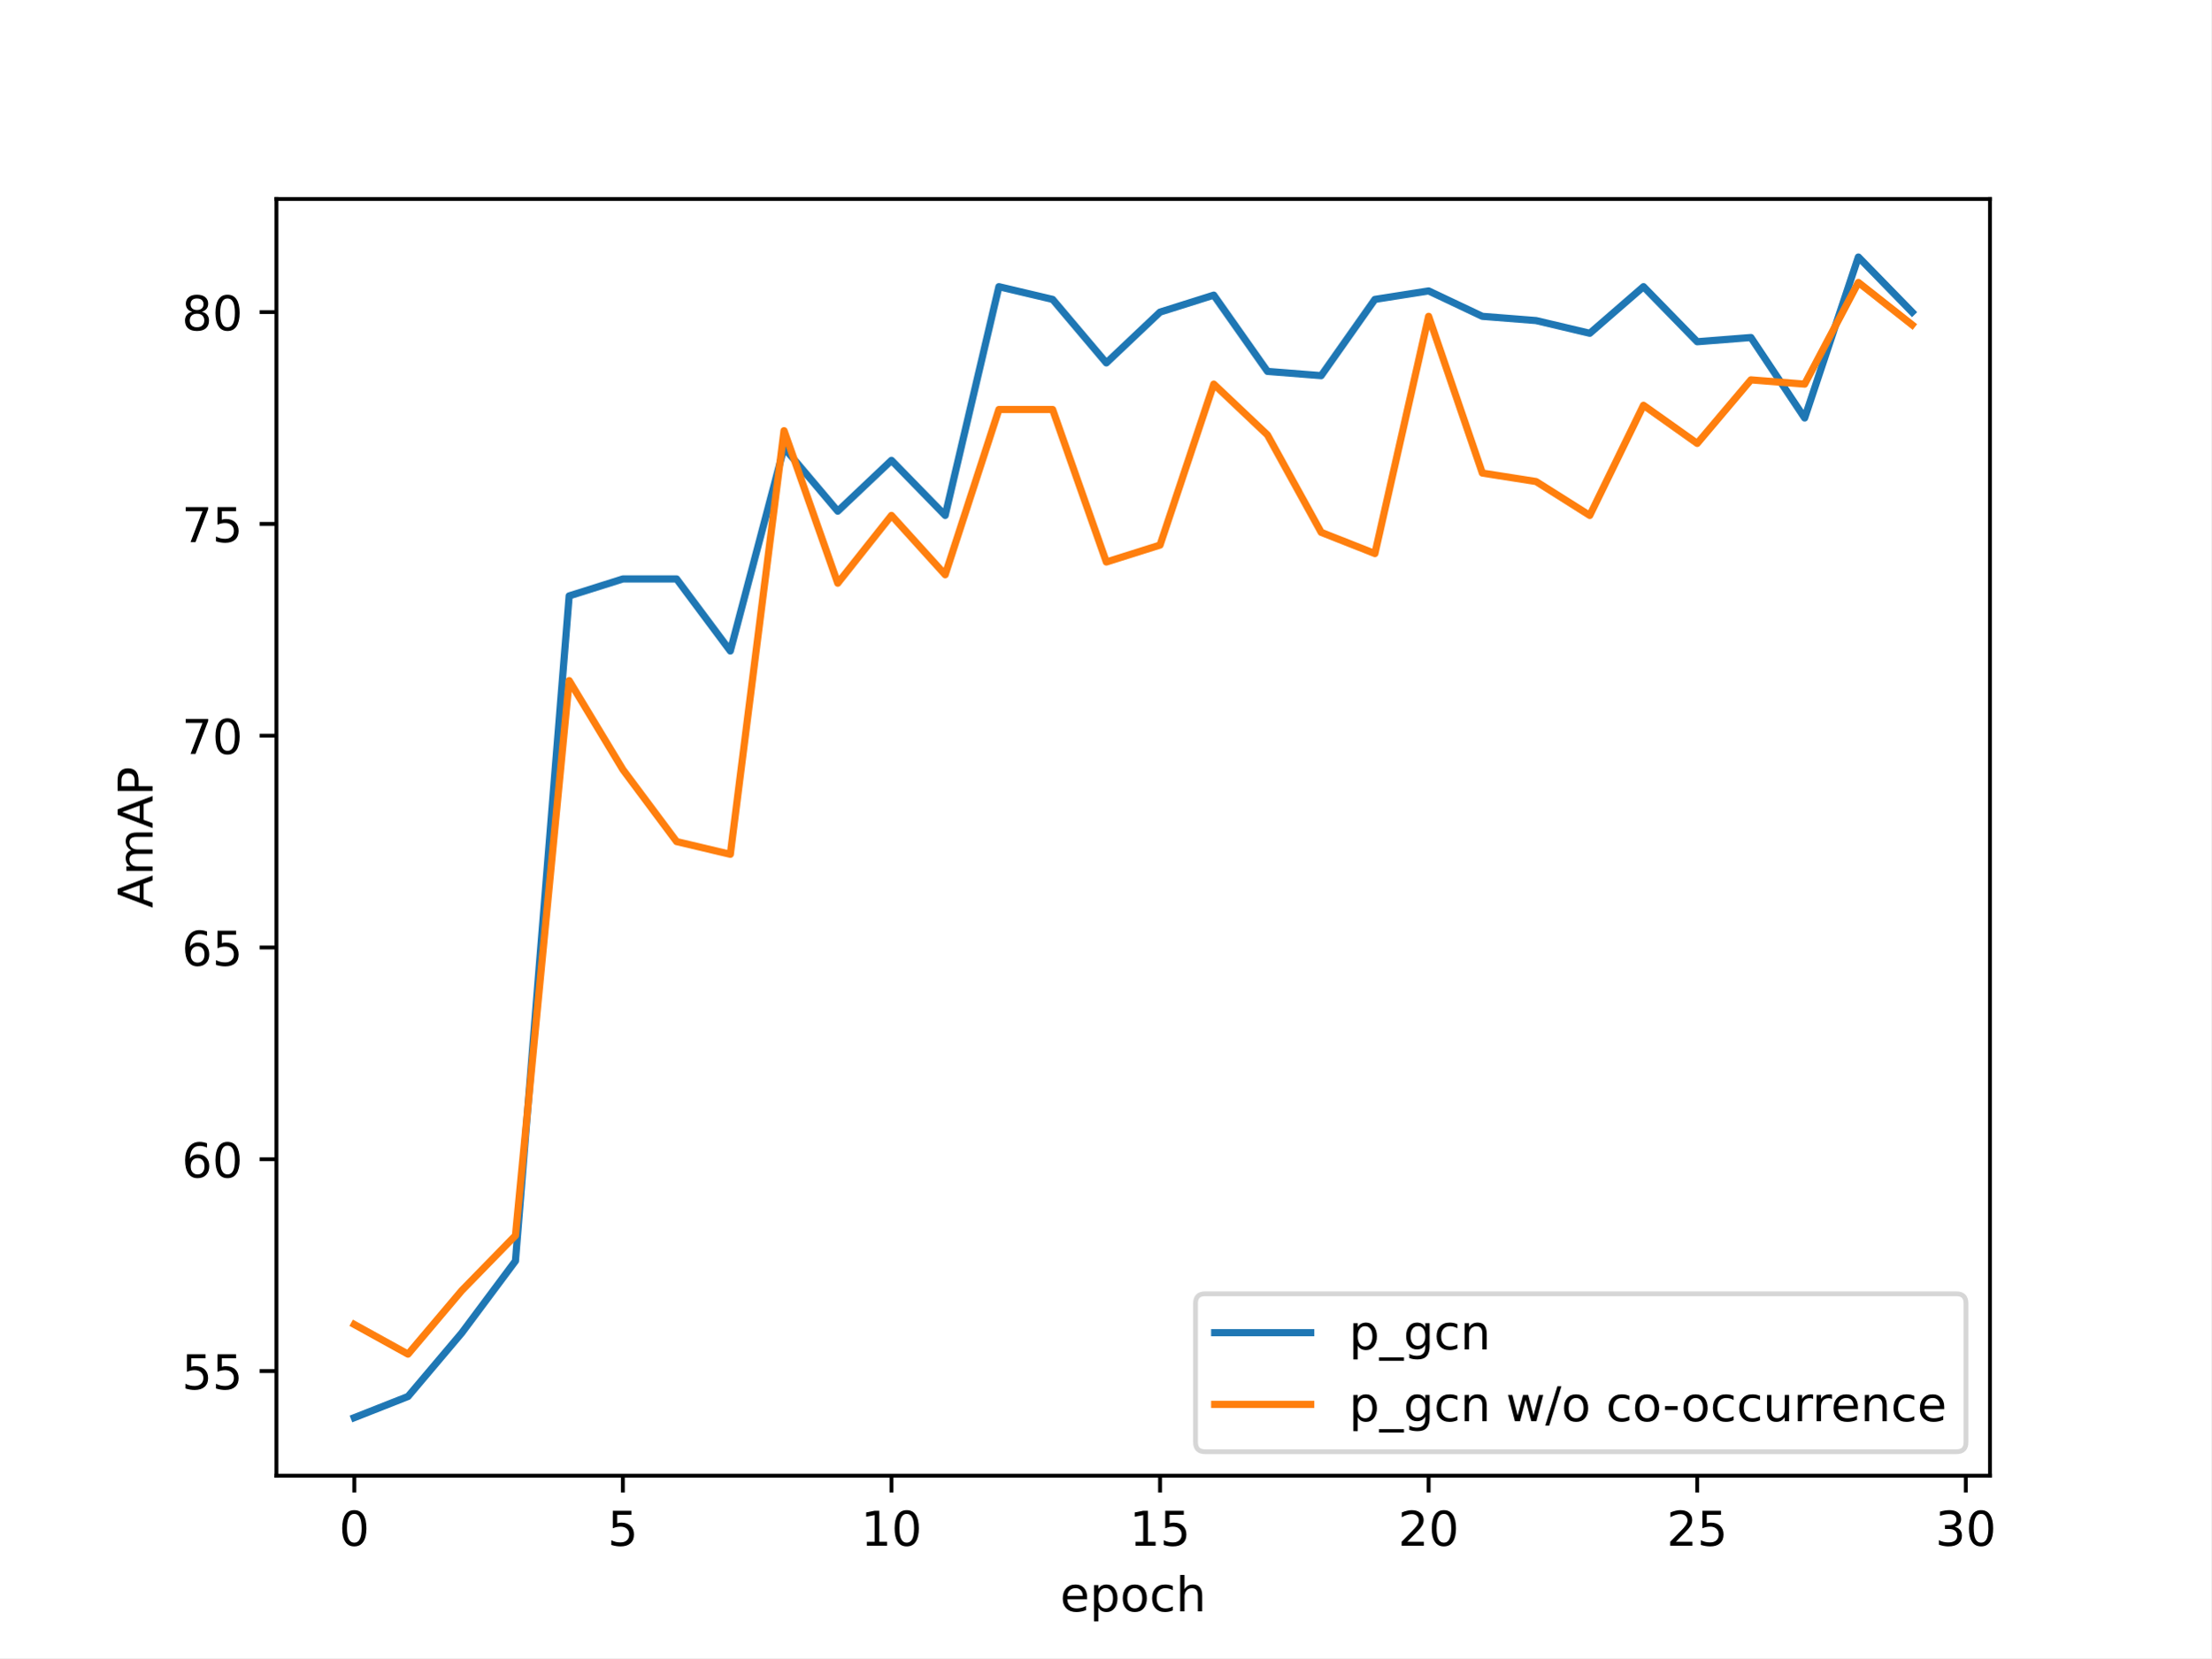
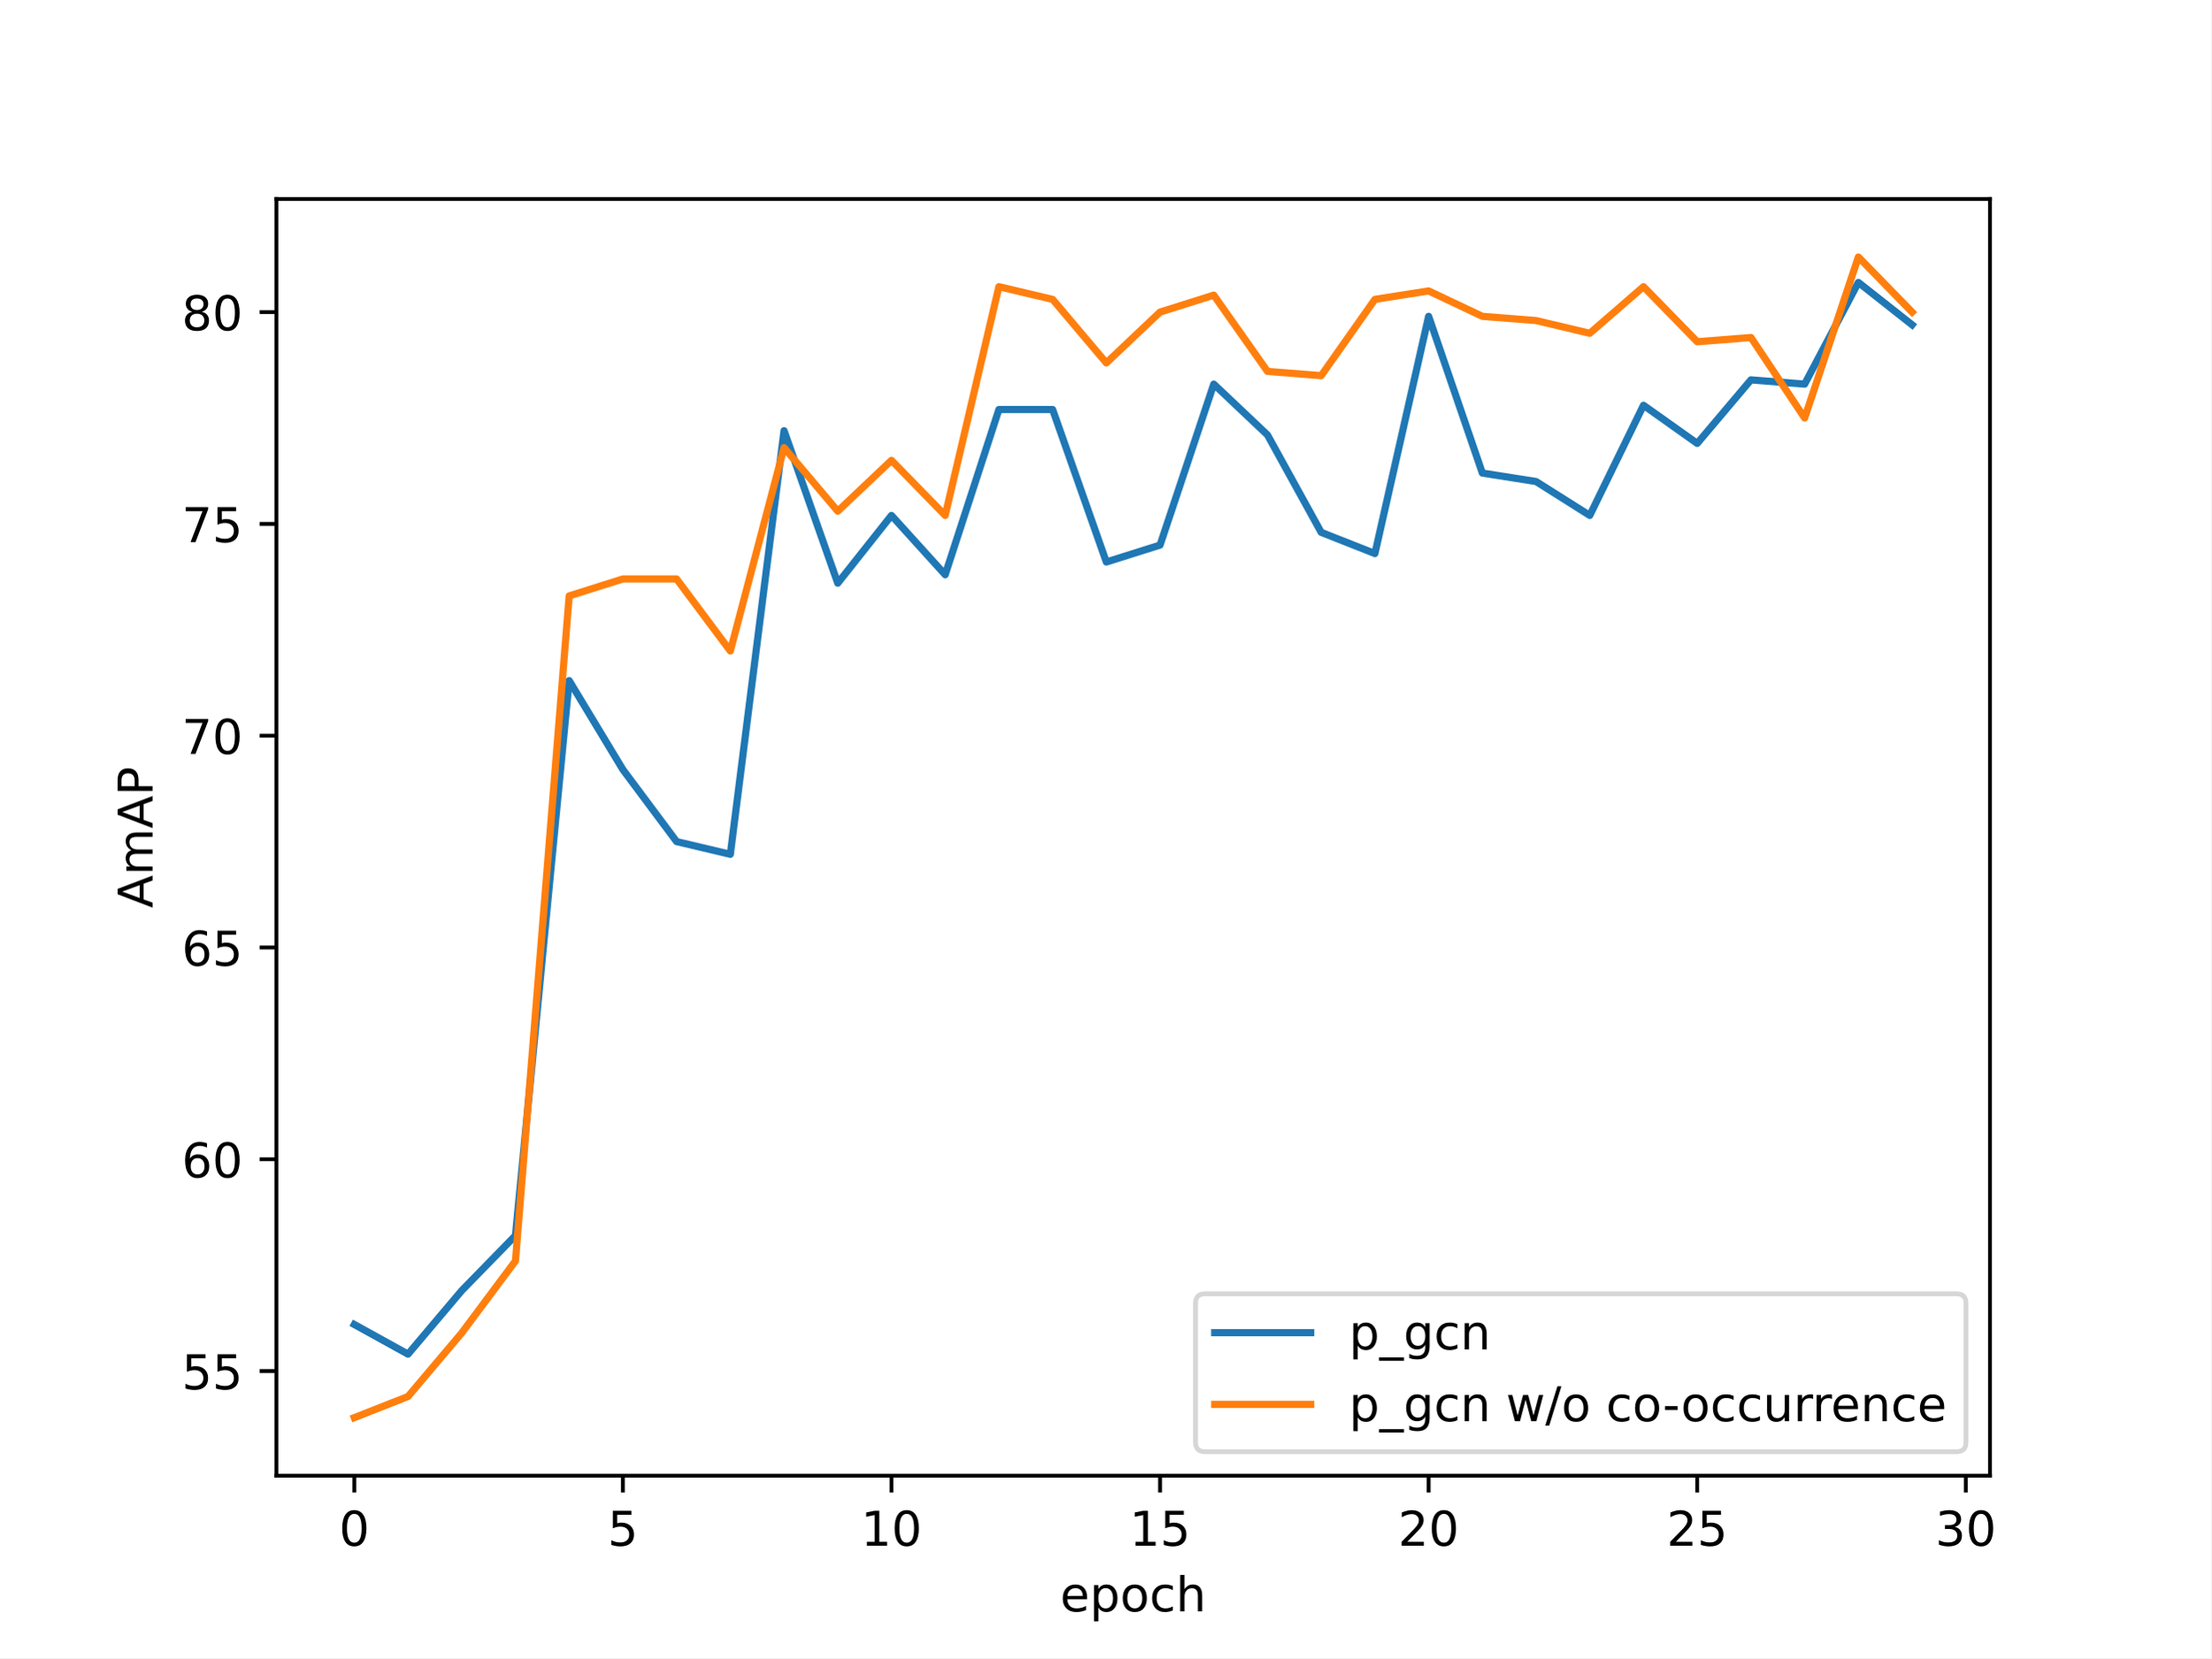
<svg xmlns="http://www.w3.org/2000/svg" xmlns:xlink="http://www.w3.org/1999/xlink" width="460.8pt" height="345.6pt" viewBox="0 0 460.8 345.6" version="1.1">
  <defs>
    <style type="text/css">*{stroke-linejoin: round; stroke-linecap: butt}</style>
  </defs>
  <g id="figure_1">
    <g id="patch_1">
      <path d="M 0 345.6  L 460.8 345.6  L 460.8 0  L 0 0  z " style="fill: #ffffff" />
    </g>
    <g id="axes_1">
      <g id="patch_2">
        <path d="M 57.6 307.584  L 414.72 307.584  L 414.72 41.472  L 57.6 41.472  z " style="fill: #ffffff" />
      </g>
      <g id="matplotlib.axis_1">
        <g id="xtick_1">
          <g id="line2d_1">
            <defs>
-               <path id="m34b24f8cc3" d="M 0 0  L 0 3.5  " style="stroke: #000000; stroke-width: 0.8" />
-             </defs>
-             <g>
-               <use xlink:href="#m34b24f8cc3" x="73.833" y="307.584" style="stroke: #000000; stroke-width: 0.8" />
+               <path id="mb029e22342" d="M 0 0  L 0 3.5  " style="stroke: #000000; stroke-width: 0.8" />
+             </defs>
+             <g>
+               <use xlink:href="#mb029e22342" x="73.833" y="307.584" style="stroke: #000000; stroke-width: 0.8" />
            </g>
          </g>
          <g id="text_1">
            <g transform="translate(70.65148 322.1824) scale(0.1 -0.1)">
              <defs>
                <path id="DejaVuSans-30" d="M 2034 4250  Q 1547 4250 1301 3770  Q 1056 3291 1056 2328  Q 1056 1369 1301 889  Q 1547 409 2034 409  Q 2525 409 2770 889  Q 3016 1369 3016 2328  Q 3016 3291 2770 3770  Q 2525 4250 2034 4250  z M 2034 4750  Q 2819 4750 3233 4129  Q 3647 3509 3647 2328  Q 3647 1150 3233 529  Q 2819 -91 2034 -91  Q 1250 -91 836 529  Q 422 1150 422 2328  Q 422 3509 836 4129  Q 1250 4750 2034 4750  z " transform="scale(0.015625)" />
              </defs>
              <use xlink:href="#DejaVuSans-30" />
            </g>
          </g>
        </g>
        <g id="xtick_2">
          <g id="line2d_2">
            <g>
-               <use xlink:href="#m34b24f8cc3" x="129.808" y="307.584" style="stroke: #000000; stroke-width: 0.8" />
+               <use xlink:href="#mb029e22342" x="129.808" y="307.584" style="stroke: #000000; stroke-width: 0.8" />
            </g>
          </g>
          <g id="text_2">
            <g transform="translate(126.6264 322.1824) scale(0.1 -0.1)">
              <defs>
                <path id="DejaVuSans-35" d="M 691 4666  L 3169 4666  L 3169 4134  L 1269 4134  L 1269 2991  Q 1406 3038 1543 3061  Q 1681 3084 1819 3084  Q 2600 3084 3056 2656  Q 3513 2228 3513 1497  Q 3513 744 3044 326  Q 2575 -91 1722 -91  Q 1428 -91 1123 -41  Q 819 9 494 109  L 494 744  Q 775 591 1075 516  Q 1375 441 1709 441  Q 2250 441 2565 725  Q 2881 1009 2881 1497  Q 2881 1984 2565 2268  Q 2250 2553 1709 2553  Q 1456 2553 1204 2497  Q 953 2441 691 2322  L 691 4666  z " transform="scale(0.015625)" />
              </defs>
              <use xlink:href="#DejaVuSans-35" />
            </g>
          </g>
        </g>
        <g id="xtick_3">
          <g id="line2d_3">
            <g>
-               <use xlink:href="#m34b24f8cc3" x="185.783" y="307.584" style="stroke: #000000; stroke-width: 0.8" />
+               <use xlink:href="#mb029e22342" x="185.783" y="307.584" style="stroke: #000000; stroke-width: 0.8" />
            </g>
          </g>
          <g id="text_3">
            <g transform="translate(179.4201 322.1824) scale(0.1 -0.1)">
              <defs>
                <path id="DejaVuSans-31" d="M 794 531  L 1825 531  L 1825 4091  L 703 3866  L 703 4441  L 1819 4666  L 2450 4666  L 2450 531  L 3481 531  L 3481 0  L 794 0  L 794 531  z " transform="scale(0.015625)" />
              </defs>
              <use xlink:href="#DejaVuSans-31" />
              <use xlink:href="#DejaVuSans-30" x="63.623" />
            </g>
          </g>
        </g>
        <g id="xtick_4">
          <g id="line2d_4">
            <g>
-               <use xlink:href="#m34b24f8cc3" x="241.757" y="307.584" style="stroke: #000000; stroke-width: 0.8" />
+               <use xlink:href="#mb029e22342" x="241.757" y="307.584" style="stroke: #000000; stroke-width: 0.8" />
            </g>
          </g>
          <g id="text_4">
            <g transform="translate(235.395 322.1824) scale(0.1 -0.1)">
              <use xlink:href="#DejaVuSans-31" />
              <use xlink:href="#DejaVuSans-35" x="63.623" />
            </g>
          </g>
        </g>
        <g id="xtick_5">
          <g id="line2d_5">
            <g>
-               <use xlink:href="#m34b24f8cc3" x="297.732" y="307.584" style="stroke: #000000; stroke-width: 0.8" />
+               <use xlink:href="#mb029e22342" x="297.732" y="307.584" style="stroke: #000000; stroke-width: 0.8" />
            </g>
          </g>
          <g id="text_5">
            <g transform="translate(291.3699 322.1824) scale(0.1 -0.1)">
              <defs>
                <path id="DejaVuSans-32" d="M 1228 531  L 3431 531  L 3431 0  L 469 0  L 469 531  Q 828 903 1448 1529  Q 2069 2156 2228 2338  Q 2531 2678 2651 2914  Q 2772 3150 2772 3378  Q 2772 3750 2511 3984  Q 2250 4219 1831 4219  Q 1534 4219 1204 4116  Q 875 4013 500 3803  L 500 4441  Q 881 4594 1212 4672  Q 1544 4750 1819 4750  Q 2544 4750 2975 4387  Q 3406 4025 3406 3419  Q 3406 3131 3298 2873  Q 3191 2616 2906 2266  Q 2828 2175 2409 1742  Q 1991 1309 1228 531  z " transform="scale(0.015625)" />
              </defs>
              <use xlink:href="#DejaVuSans-32" />
              <use xlink:href="#DejaVuSans-30" x="63.623" />
            </g>
          </g>
        </g>
        <g id="xtick_6">
          <g id="line2d_6">
            <g>
-               <use xlink:href="#m34b24f8cc3" x="353.707" y="307.584" style="stroke: #000000; stroke-width: 0.8" />
+               <use xlink:href="#mb029e22342" x="353.707" y="307.584" style="stroke: #000000; stroke-width: 0.8" />
            </g>
          </g>
          <g id="text_6">
            <g transform="translate(347.3448 322.1824) scale(0.1 -0.1)">
              <use xlink:href="#DejaVuSans-32" />
              <use xlink:href="#DejaVuSans-35" x="63.623" />
            </g>
          </g>
        </g>
        <g id="xtick_7">
          <g id="line2d_7">
            <g>
-               <use xlink:href="#m34b24f8cc3" x="409.682" y="307.584" style="stroke: #000000; stroke-width: 0.8" />
+               <use xlink:href="#mb029e22342" x="409.682" y="307.584" style="stroke: #000000; stroke-width: 0.8" />
            </g>
          </g>
          <g id="text_7">
            <g transform="translate(403.3198 322.1824) scale(0.1 -0.1)">
              <defs>
                <path id="DejaVuSans-33" d="M 2597 2516  Q 3050 2419 3304 2112  Q 3559 1806 3559 1356  Q 3559 666 3084 287  Q 2609 -91 1734 -91  Q 1441 -91 1130 -33  Q 819 25 488 141  L 488 750  Q 750 597 1062 519  Q 1375 441 1716 441  Q 2309 441 2620 675  Q 2931 909 2931 1356  Q 2931 1769 2642 2001  Q 2353 2234 1838 2234  L 1294 2234  L 1294 2753  L 1863 2753  Q 2328 2753 2575 2939  Q 2822 3125 2822 3475  Q 2822 3834 2567 4026  Q 2313 4219 1838 4219  Q 1578 4219 1281 4162  Q 984 4106 628 3988  L 628 4550  Q 988 4650 1302 4700  Q 1616 4750 1894 4750  Q 2613 4750 3031 4423  Q 3450 4097 3450 3541  Q 3450 3153 3228 2886  Q 3006 2619 2597 2516  z " transform="scale(0.015625)" />
              </defs>
              <use xlink:href="#DejaVuSans-33" />
              <use xlink:href="#DejaVuSans-30" x="63.623" />
            </g>
          </g>
        </g>
        <g id="text_8">
          <g transform="translate(220.9319 335.8606) scale(0.1 -0.1)">
            <defs>
              <path id="DejaVuSans-65" d="M 3597 1894  L 3597 1613  L 953 1613  Q 991 1019 1311 708  Q 1631 397 2203 397  Q 2534 397 2845 478  Q 3156 559 3463 722  L 3463 178  Q 3153 47 2828 -22  Q 2503 -91 2169 -91  Q 1331 -91 842 396  Q 353 884 353 1716  Q 353 2575 817 3079  Q 1281 3584 2069 3584  Q 2775 3584 3186 3129  Q 3597 2675 3597 1894  z M 3022 2063  Q 3016 2534 2758 2815  Q 2500 3097 2075 3097  Q 1594 3097 1305 2825  Q 1016 2553 972 2059  L 3022 2063  z " transform="scale(0.015625)" />
              <path id="DejaVuSans-70" d="M 1159 525  L 1159 -1331  L 581 -1331  L 581 3500  L 1159 3500  L 1159 2969  Q 1341 3281 1617 3432  Q 1894 3584 2278 3584  Q 2916 3584 3314 3078  Q 3713 2572 3713 1747  Q 3713 922 3314 415  Q 2916 -91 2278 -91  Q 1894 -91 1617 61  Q 1341 213 1159 525  z M 3116 1747  Q 3116 2381 2855 2742  Q 2594 3103 2138 3103  Q 1681 3103 1420 2742  Q 1159 2381 1159 1747  Q 1159 1113 1420 752  Q 1681 391 2138 391  Q 2594 391 2855 752  Q 3116 1113 3116 1747  z " transform="scale(0.015625)" />
              <path id="DejaVuSans-6f" d="M 1959 3097  Q 1497 3097 1228 2736  Q 959 2375 959 1747  Q 959 1119 1226 758  Q 1494 397 1959 397  Q 2419 397 2687 759  Q 2956 1122 2956 1747  Q 2956 2369 2687 2733  Q 2419 3097 1959 3097  z M 1959 3584  Q 2709 3584 3137 3096  Q 3566 2609 3566 1747  Q 3566 888 3137 398  Q 2709 -91 1959 -91  Q 1206 -91 779 398  Q 353 888 353 1747  Q 353 2609 779 3096  Q 1206 3584 1959 3584  z " transform="scale(0.015625)" />
              <path id="DejaVuSans-63" d="M 3122 3366  L 3122 2828  Q 2878 2963 2633 3030  Q 2388 3097 2138 3097  Q 1578 3097 1268 2742  Q 959 2388 959 1747  Q 959 1106 1268 751  Q 1578 397 2138 397  Q 2388 397 2633 464  Q 2878 531 3122 666  L 3122 134  Q 2881 22 2623 -34  Q 2366 -91 2075 -91  Q 1284 -91 818 406  Q 353 903 353 1747  Q 353 2603 823 3093  Q 1294 3584 2113 3584  Q 2378 3584 2631 3529  Q 2884 3475 3122 3366  z " transform="scale(0.015625)" />
              <path id="DejaVuSans-68" d="M 3513 2113  L 3513 0  L 2938 0  L 2938 2094  Q 2938 2591 2744 2837  Q 2550 3084 2163 3084  Q 1697 3084 1428 2787  Q 1159 2491 1159 1978  L 1159 0  L 581 0  L 581 4863  L 1159 4863  L 1159 2956  Q 1366 3272 1645 3428  Q 1925 3584 2291 3584  Q 2894 3584 3203 3211  Q 3513 2838 3513 2113  z " transform="scale(0.015625)" />
            </defs>
            <use xlink:href="#DejaVuSans-65" />
            <use xlink:href="#DejaVuSans-70" x="61.523" />
            <use xlink:href="#DejaVuSans-6f" x="125" />
            <use xlink:href="#DejaVuSans-63" x="186.182" />
            <use xlink:href="#DejaVuSans-68" x="241.162" />
          </g>
        </g>
      </g>
      <g id="matplotlib.axis_2">
        <g id="ytick_1">
          <g id="line2d_8">
            <defs>
-               <path id="m955047043e" d="M 0 0  L -3.5 0  " style="stroke: #000000; stroke-width: 0.8" />
-             </defs>
-             <g>
-               <use xlink:href="#m955047043e" x="57.6" y="285.776" style="stroke: #000000; stroke-width: 0.8" />
+               <path id="m0103d6d8f3" d="M 0 0  L -3.5 0  " style="stroke: #000000; stroke-width: 0.8" />
+             </defs>
+             <g>
+               <use xlink:href="#m0103d6d8f3" x="57.6" y="285.776" style="stroke: #000000; stroke-width: 0.8" />
            </g>
          </g>
          <g id="text_9">
            <g transform="translate(37.875 289.5751) scale(0.1 -0.1)">
              <use xlink:href="#DejaVuSans-35" />
              <use xlink:href="#DejaVuSans-35" x="63.623" />
            </g>
          </g>
        </g>
        <g id="ytick_2">
          <g id="line2d_9">
            <g>
-               <use xlink:href="#m955047043e" x="57.6" y="241.63" style="stroke: #000000; stroke-width: 0.8" />
+               <use xlink:href="#m0103d6d8f3" x="57.6" y="241.63" style="stroke: #000000; stroke-width: 0.8" />
            </g>
          </g>
          <g id="text_10">
            <g transform="translate(37.875 245.4291) scale(0.1 -0.1)">
              <defs>
                <path id="DejaVuSans-36" d="M 2113 2584  Q 1688 2584 1439 2293  Q 1191 2003 1191 1497  Q 1191 994 1439 701  Q 1688 409 2113 409  Q 2538 409 2786 701  Q 3034 994 3034 1497  Q 3034 2003 2786 2293  Q 2538 2584 2113 2584  z M 3366 4563  L 3366 3988  Q 3128 4100 2886 4159  Q 2644 4219 2406 4219  Q 1781 4219 1451 3797  Q 1122 3375 1075 2522  Q 1259 2794 1537 2939  Q 1816 3084 2150 3084  Q 2853 3084 3261 2657  Q 3669 2231 3669 1497  Q 3669 778 3244 343  Q 2819 -91 2113 -91  Q 1303 -91 875 529  Q 447 1150 447 2328  Q 447 3434 972 4092  Q 1497 4750 2381 4750  Q 2619 4750 2861 4703  Q 3103 4656 3366 4563  z " transform="scale(0.015625)" />
              </defs>
              <use xlink:href="#DejaVuSans-36" />
              <use xlink:href="#DejaVuSans-30" x="63.623" />
            </g>
          </g>
        </g>
        <g id="ytick_3">
          <g id="line2d_10">
            <g>
-               <use xlink:href="#m955047043e" x="57.6" y="197.484" style="stroke: #000000; stroke-width: 0.8" />
+               <use xlink:href="#m0103d6d8f3" x="57.6" y="197.484" style="stroke: #000000; stroke-width: 0.8" />
            </g>
          </g>
          <g id="text_11">
            <g transform="translate(37.875 201.2831) scale(0.1 -0.1)">
              <use xlink:href="#DejaVuSans-36" />
              <use xlink:href="#DejaVuSans-35" x="63.623" />
            </g>
          </g>
        </g>
        <g id="ytick_4">
          <g id="line2d_11">
            <g>
-               <use xlink:href="#m955047043e" x="57.6" y="153.338" style="stroke: #000000; stroke-width: 0.8" />
+               <use xlink:href="#m0103d6d8f3" x="57.6" y="153.338" style="stroke: #000000; stroke-width: 0.8" />
            </g>
          </g>
          <g id="text_12">
            <g transform="translate(37.875 157.1371) scale(0.1 -0.1)">
              <defs>
                <path id="DejaVuSans-37" d="M 525 4666  L 3525 4666  L 3525 4397  L 1831 0  L 1172 0  L 2766 4134  L 525 4134  L 525 4666  z " transform="scale(0.015625)" />
              </defs>
              <use xlink:href="#DejaVuSans-37" />
              <use xlink:href="#DejaVuSans-30" x="63.623" />
            </g>
          </g>
        </g>
        <g id="ytick_5">
          <g id="line2d_12">
            <g>
-               <use xlink:href="#m955047043e" x="57.6" y="109.192" style="stroke: #000000; stroke-width: 0.8" />
+               <use xlink:href="#m0103d6d8f3" x="57.6" y="109.192" style="stroke: #000000; stroke-width: 0.8" />
            </g>
          </g>
          <g id="text_13">
            <g transform="translate(37.875 112.9912) scale(0.1 -0.1)">
              <use xlink:href="#DejaVuSans-37" />
              <use xlink:href="#DejaVuSans-35" x="63.623" />
            </g>
          </g>
        </g>
        <g id="ytick_6">
          <g id="line2d_13">
            <g>
-               <use xlink:href="#m955047043e" x="57.6" y="65.046" style="stroke: #000000; stroke-width: 0.8" />
+               <use xlink:href="#m0103d6d8f3" x="57.6" y="65.046" style="stroke: #000000; stroke-width: 0.8" />
            </g>
          </g>
          <g id="text_14">
            <g transform="translate(37.875 68.84517) scale(0.1 -0.1)">
              <defs>
                <path id="DejaVuSans-38" d="M 2034 2216  Q 1584 2216 1326 1975  Q 1069 1734 1069 1313  Q 1069 891 1326 650  Q 1584 409 2034 409  Q 2484 409 2743 651  Q 3003 894 3003 1313  Q 3003 1734 2745 1975  Q 2488 2216 2034 2216  z M 1403 2484  Q 997 2584 770 2862  Q 544 3141 544 3541  Q 544 4100 942 4425  Q 1341 4750 2034 4750  Q 2731 4750 3128 4425  Q 3525 4100 3525 3541  Q 3525 3141 3298 2862  Q 3072 2584 2669 2484  Q 3125 2378 3379 2068  Q 3634 1759 3634 1313  Q 3634 634 3220 271  Q 2806 -91 2034 -91  Q 1263 -91 848 271  Q 434 634 434 1313  Q 434 1759 690 2068  Q 947 2378 1403 2484  z M 1172 3481  Q 1172 3119 1398 2916  Q 1625 2713 2034 2713  Q 2441 2713 2670 2916  Q 2900 3119 2900 3481  Q 2900 3844 2670 4047  Q 2441 4250 2034 4250  Q 1625 4250 1398 4047  Q 1172 3844 1172 3481  z " transform="scale(0.015625)" />
              </defs>
              <use xlink:href="#DejaVuSans-38" />
              <use xlink:href="#DejaVuSans-30" x="63.623" />
            </g>
          </g>
        </g>
        <g id="text_15">
          <g transform="translate(31.79531 189.2538) rotate(-90) scale(0.1 -0.1)">
            <defs>
              <path id="DejaVuSans-41" d="M 2188 4044  L 1331 1722  L 3047 1722  L 2188 4044  z M 1831 4666  L 2547 4666  L 4325 0  L 3669 0  L 3244 1197  L 1141 1197  L 716 0  L 50 0  L 1831 4666  z " transform="scale(0.015625)" />
              <path id="DejaVuSans-6d" d="M 3328 2828  Q 3544 3216 3844 3400  Q 4144 3584 4550 3584  Q 5097 3584 5394 3201  Q 5691 2819 5691 2113  L 5691 0  L 5113 0  L 5113 2094  Q 5113 2597 4934 2840  Q 4756 3084 4391 3084  Q 3944 3084 3684 2787  Q 3425 2491 3425 1978  L 3425 0  L 2847 0  L 2847 2094  Q 2847 2600 2669 2842  Q 2491 3084 2119 3084  Q 1678 3084 1418 2786  Q 1159 2488 1159 1978  L 1159 0  L 581 0  L 581 3500  L 1159 3500  L 1159 2956  Q 1356 3278 1631 3431  Q 1906 3584 2284 3584  Q 2666 3584 2933 3390  Q 3200 3197 3328 2828  z " transform="scale(0.015625)" />
              <path id="DejaVuSans-50" d="M 1259 4147  L 1259 2394  L 2053 2394  Q 2494 2394 2734 2622  Q 2975 2850 2975 3272  Q 2975 3691 2734 3919  Q 2494 4147 2053 4147  L 1259 4147  z M 628 4666  L 2053 4666  Q 2838 4666 3239 4311  Q 3641 3956 3641 3272  Q 3641 2581 3239 2228  Q 2838 1875 2053 1875  L 1259 1875  L 1259 0  L 628 0  L 628 4666  z " transform="scale(0.015625)" />
            </defs>
            <use xlink:href="#DejaVuSans-41" />
            <use xlink:href="#DejaVuSans-6d" x="68.408" />
            <use xlink:href="#DejaVuSans-41" x="165.82" />
            <use xlink:href="#DejaVuSans-50" x="234.229" />
          </g>
        </g>
      </g>
      <g id="line2d_14">
-         <path d="M 73.833 295.488  L 85.028 291.073  L 96.223 277.83  L 107.418 262.82  L 118.613 124.202  L 129.808 120.67  L 141.003 120.67  L 152.198 135.68  L 163.393 93.299  L 174.588 106.543  L 185.783 95.948  L 196.978 107.426  L 208.173 59.748  L 219.368 62.397  L 230.563 75.641  L 241.757 65.046  L 252.952 61.514  L 264.147 77.407  L 275.342 78.29  L 286.537 62.397  L 297.732 60.631  L 308.927 65.929  L 320.122 66.812  L 331.317 69.461  L 342.512 59.748  L 353.707 71.226  L 364.902 70.343  L 376.097 87.119  L 387.292 53.568  L 398.487 65.046  " clip-path="url(#pc48b41e602)" style="fill: none; stroke: #1f77b4; stroke-width: 1.5; stroke-linecap: square" />
+         <path d="M 73.833 276.064  L 85.028 282.244  L 96.223 269  L 107.418 257.522  L 118.613 141.86  L 129.808 160.401  L 141.003 175.411  L 152.198 178.06  L 163.393 89.768  L 174.588 121.553  L 185.783 107.426  L 196.978 119.787  L 208.173 85.353  L 219.368 85.353  L 230.563 117.138  L 241.757 113.607  L 252.952 80.056  L 264.147 90.651  L 275.342 110.958  L 286.537 115.372  L 297.732 65.929  L 308.927 98.597  L 320.122 100.363  L 331.317 107.426  L 342.512 84.47  L 353.707 92.416  L 364.902 79.173  L 376.097 80.056  L 387.292 58.866  L 398.487 67.695  " clip-path="url(#p4e727d2f67)" style="fill: none; stroke: #1f77b4; stroke-width: 1.5; stroke-linecap: square" />
      </g>
      <g id="line2d_15">
-         <path d="M 73.833 276.064  L 85.028 282.244  L 96.223 269  L 107.418 257.522  L 118.613 141.86  L 129.808 160.401  L 141.003 175.411  L 152.198 178.06  L 163.393 89.768  L 174.588 121.553  L 185.783 107.426  L 196.978 119.787  L 208.173 85.353  L 219.368 85.353  L 230.563 117.138  L 241.757 113.607  L 252.952 80.056  L 264.147 90.651  L 275.342 110.958  L 286.537 115.372  L 297.732 65.929  L 308.927 98.597  L 320.122 100.363  L 331.317 107.426  L 342.512 84.47  L 353.707 92.416  L 364.902 79.173  L 376.097 80.056  L 387.292 58.866  L 398.487 67.695  " clip-path="url(#pc48b41e602)" style="fill: none; stroke: #ff7f0e; stroke-width: 1.5; stroke-linecap: square" />
+         <path d="M 73.833 295.488  L 85.028 291.073  L 96.223 277.83  L 107.418 262.82  L 118.613 124.202  L 129.808 120.67  L 141.003 120.67  L 152.198 135.68  L 163.393 93.299  L 174.588 106.543  L 185.783 95.948  L 196.978 107.426  L 208.173 59.748  L 219.368 62.397  L 230.563 75.641  L 241.757 65.046  L 252.952 61.514  L 264.147 77.407  L 275.342 78.29  L 286.537 62.397  L 297.732 60.631  L 308.927 65.929  L 320.122 66.812  L 331.317 69.461  L 342.512 59.748  L 353.707 71.226  L 364.902 70.343  L 376.097 87.119  L 387.292 53.568  L 398.487 65.046  " clip-path="url(#p4e727d2f67)" style="fill: none; stroke: #ff7f0e; stroke-width: 1.5; stroke-linecap: square" />
      </g>
      <g id="patch_3">
        <path d="M 57.6 307.584  L 57.6 41.472  " style="fill: none; stroke: #000000; stroke-width: 0.8; stroke-linejoin: miter; stroke-linecap: square" />
      </g>
      <g id="patch_4">
        <path d="M 414.72 307.584  L 414.72 41.472  " style="fill: none; stroke: #000000; stroke-width: 0.8; stroke-linejoin: miter; stroke-linecap: square" />
      </g>
      <g id="patch_5">
        <path d="M 57.6 307.584  L 414.72 307.584  " style="fill: none; stroke: #000000; stroke-width: 0.8; stroke-linejoin: miter; stroke-linecap: square" />
      </g>
      <g id="patch_6">
        <path d="M 57.6 41.472  L 414.72 41.472  " style="fill: none; stroke: #000000; stroke-width: 0.8; stroke-linejoin: miter; stroke-linecap: square" />
      </g>
      <g id="legend_1">
        <g id="patch_7">
          <path d="M 251.148 302.584  L 407.72 302.584  Q 409.72 302.584 409.72 300.584  L 409.72 271.671  Q 409.72 269.671 407.72 269.671  L 251.148 269.671  Q 249.148 269.671 249.148 271.671  L 249.148 300.584  Q 249.148 302.584 251.148 302.584  z " style="fill: #ffffff; opacity: 0.8; stroke: #cccccc; stroke-linejoin: miter" />
        </g>
        <g id="line2d_16">
          <path d="M 253.148 277.77  L 263.148 277.77  L 273.148 277.77  " style="fill: none; stroke: #1f77b4; stroke-width: 1.5; stroke-linecap: square" />
        </g>
        <g id="text_16">
          <g transform="translate(281.1481 281.2699) scale(0.1 -0.1)">
            <defs>
              <path id="DejaVuSans-5f" d="M 3263 -1063  L 3263 -1509  L -63 -1509  L -63 -1063  L 3263 -1063  z " transform="scale(0.015625)" />
              <path id="DejaVuSans-67" d="M 2906 1791  Q 2906 2416 2648 2759  Q 2391 3103 1925 3103  Q 1463 3103 1205 2759  Q 947 2416 947 1791  Q 947 1169 1205 825  Q 1463 481 1925 481  Q 2391 481 2648 825  Q 2906 1169 2906 1791  z M 3481 434  Q 3481 -459 3084 -895  Q 2688 -1331 1869 -1331  Q 1566 -1331 1297 -1286  Q 1028 -1241 775 -1147  L 775 -588  Q 1028 -725 1275 -790  Q 1522 -856 1778 -856  Q 2344 -856 2625 -561  Q 2906 -266 2906 331  L 2906 616  Q 2728 306 2450 153  Q 2172 0 1784 0  Q 1141 0 747 490  Q 353 981 353 1791  Q 353 2603 747 3093  Q 1141 3584 1784 3584  Q 2172 3584 2450 3431  Q 2728 3278 2906 2969  L 2906 3500  L 3481 3500  L 3481 434  z " transform="scale(0.015625)" />
              <path id="DejaVuSans-6e" d="M 3513 2113  L 3513 0  L 2938 0  L 2938 2094  Q 2938 2591 2744 2837  Q 2550 3084 2163 3084  Q 1697 3084 1428 2787  Q 1159 2491 1159 1978  L 1159 0  L 581 0  L 581 3500  L 1159 3500  L 1159 2956  Q 1366 3272 1645 3428  Q 1925 3584 2291 3584  Q 2894 3584 3203 3211  Q 3513 2838 3513 2113  z " transform="scale(0.015625)" />
            </defs>
            <use xlink:href="#DejaVuSans-70" />
            <use xlink:href="#DejaVuSans-5f" x="63.477" />
            <use xlink:href="#DejaVuSans-67" x="113.477" />
            <use xlink:href="#DejaVuSans-63" x="176.953" />
            <use xlink:href="#DejaVuSans-6e" x="231.934" />
          </g>
        </g>
        <g id="line2d_17">
          <path d="M 253.148 292.726  L 263.148 292.726  L 273.148 292.726  " style="fill: none; stroke: #ff7f0e; stroke-width: 1.5; stroke-linecap: square" />
        </g>
        <g id="text_17">
          <g transform="translate(281.1481 296.2262) scale(0.1 -0.1)">
            <defs>
              <path id="DejaVuSans-20" transform="scale(0.015625)" />
              <path id="DejaVuSans-77" d="M 269 3500  L 844 3500  L 1563 769  L 2278 3500  L 2956 3500  L 3675 769  L 4391 3500  L 4966 3500  L 4050 0  L 3372 0  L 2619 2869  L 1863 0  L 1184 0  L 269 3500  z " transform="scale(0.015625)" />
              <path id="DejaVuSans-2f" d="M 1625 4666  L 2156 4666  L 531 -594  L 0 -594  L 1625 4666  z " transform="scale(0.015625)" />
              <path id="DejaVuSans-2d" d="M 313 2009  L 1997 2009  L 1997 1497  L 313 1497  L 313 2009  z " transform="scale(0.015625)" />
              <path id="DejaVuSans-75" d="M 544 1381  L 544 3500  L 1119 3500  L 1119 1403  Q 1119 906 1312 657  Q 1506 409 1894 409  Q 2359 409 2629 706  Q 2900 1003 2900 1516  L 2900 3500  L 3475 3500  L 3475 0  L 2900 0  L 2900 538  Q 2691 219 2414 64  Q 2138 -91 1772 -91  Q 1169 -91 856 284  Q 544 659 544 1381  z M 1991 3584  L 1991 3584  z " transform="scale(0.015625)" />
              <path id="DejaVuSans-72" d="M 2631 2963  Q 2534 3019 2420 3045  Q 2306 3072 2169 3072  Q 1681 3072 1420 2755  Q 1159 2438 1159 1844  L 1159 0  L 581 0  L 581 3500  L 1159 3500  L 1159 2956  Q 1341 3275 1631 3429  Q 1922 3584 2338 3584  Q 2397 3584 2469 3576  Q 2541 3569 2628 3553  L 2631 2963  z " transform="scale(0.015625)" />
            </defs>
            <use xlink:href="#DejaVuSans-70" />
            <use xlink:href="#DejaVuSans-5f" x="63.477" />
            <use xlink:href="#DejaVuSans-67" x="113.477" />
            <use xlink:href="#DejaVuSans-63" x="176.953" />
            <use xlink:href="#DejaVuSans-6e" x="231.934" />
            <use xlink:href="#DejaVuSans-20" x="295.312" />
            <use xlink:href="#DejaVuSans-77" x="327.1" />
            <use xlink:href="#DejaVuSans-2f" x="408.887" />
            <use xlink:href="#DejaVuSans-6f" x="442.578" />
            <use xlink:href="#DejaVuSans-20" x="503.76" />
            <use xlink:href="#DejaVuSans-63" x="535.547" />
            <use xlink:href="#DejaVuSans-6f" x="590.527" />
            <use xlink:href="#DejaVuSans-2d" x="653.584" />
            <use xlink:href="#DejaVuSans-6f" x="691.543" />
            <use xlink:href="#DejaVuSans-63" x="752.725" />
            <use xlink:href="#DejaVuSans-63" x="807.705" />
            <use xlink:href="#DejaVuSans-75" x="862.686" />
            <use xlink:href="#DejaVuSans-72" x="926.064" />
            <use xlink:href="#DejaVuSans-72" x="965.428" />
            <use xlink:href="#DejaVuSans-65" x="1004.291" />
            <use xlink:href="#DejaVuSans-6e" x="1065.814" />
            <use xlink:href="#DejaVuSans-63" x="1129.193" />
            <use xlink:href="#DejaVuSans-65" x="1184.174" />
          </g>
        </g>
      </g>
    </g>
  </g>
  <defs>
-     <clipPath id="pc48b41e602">
+     <clipPath id="p4e727d2f67">
      <rect x="57.6" y="41.472" width="357.12" height="266.112" />
    </clipPath>
  </defs>
</svg>
